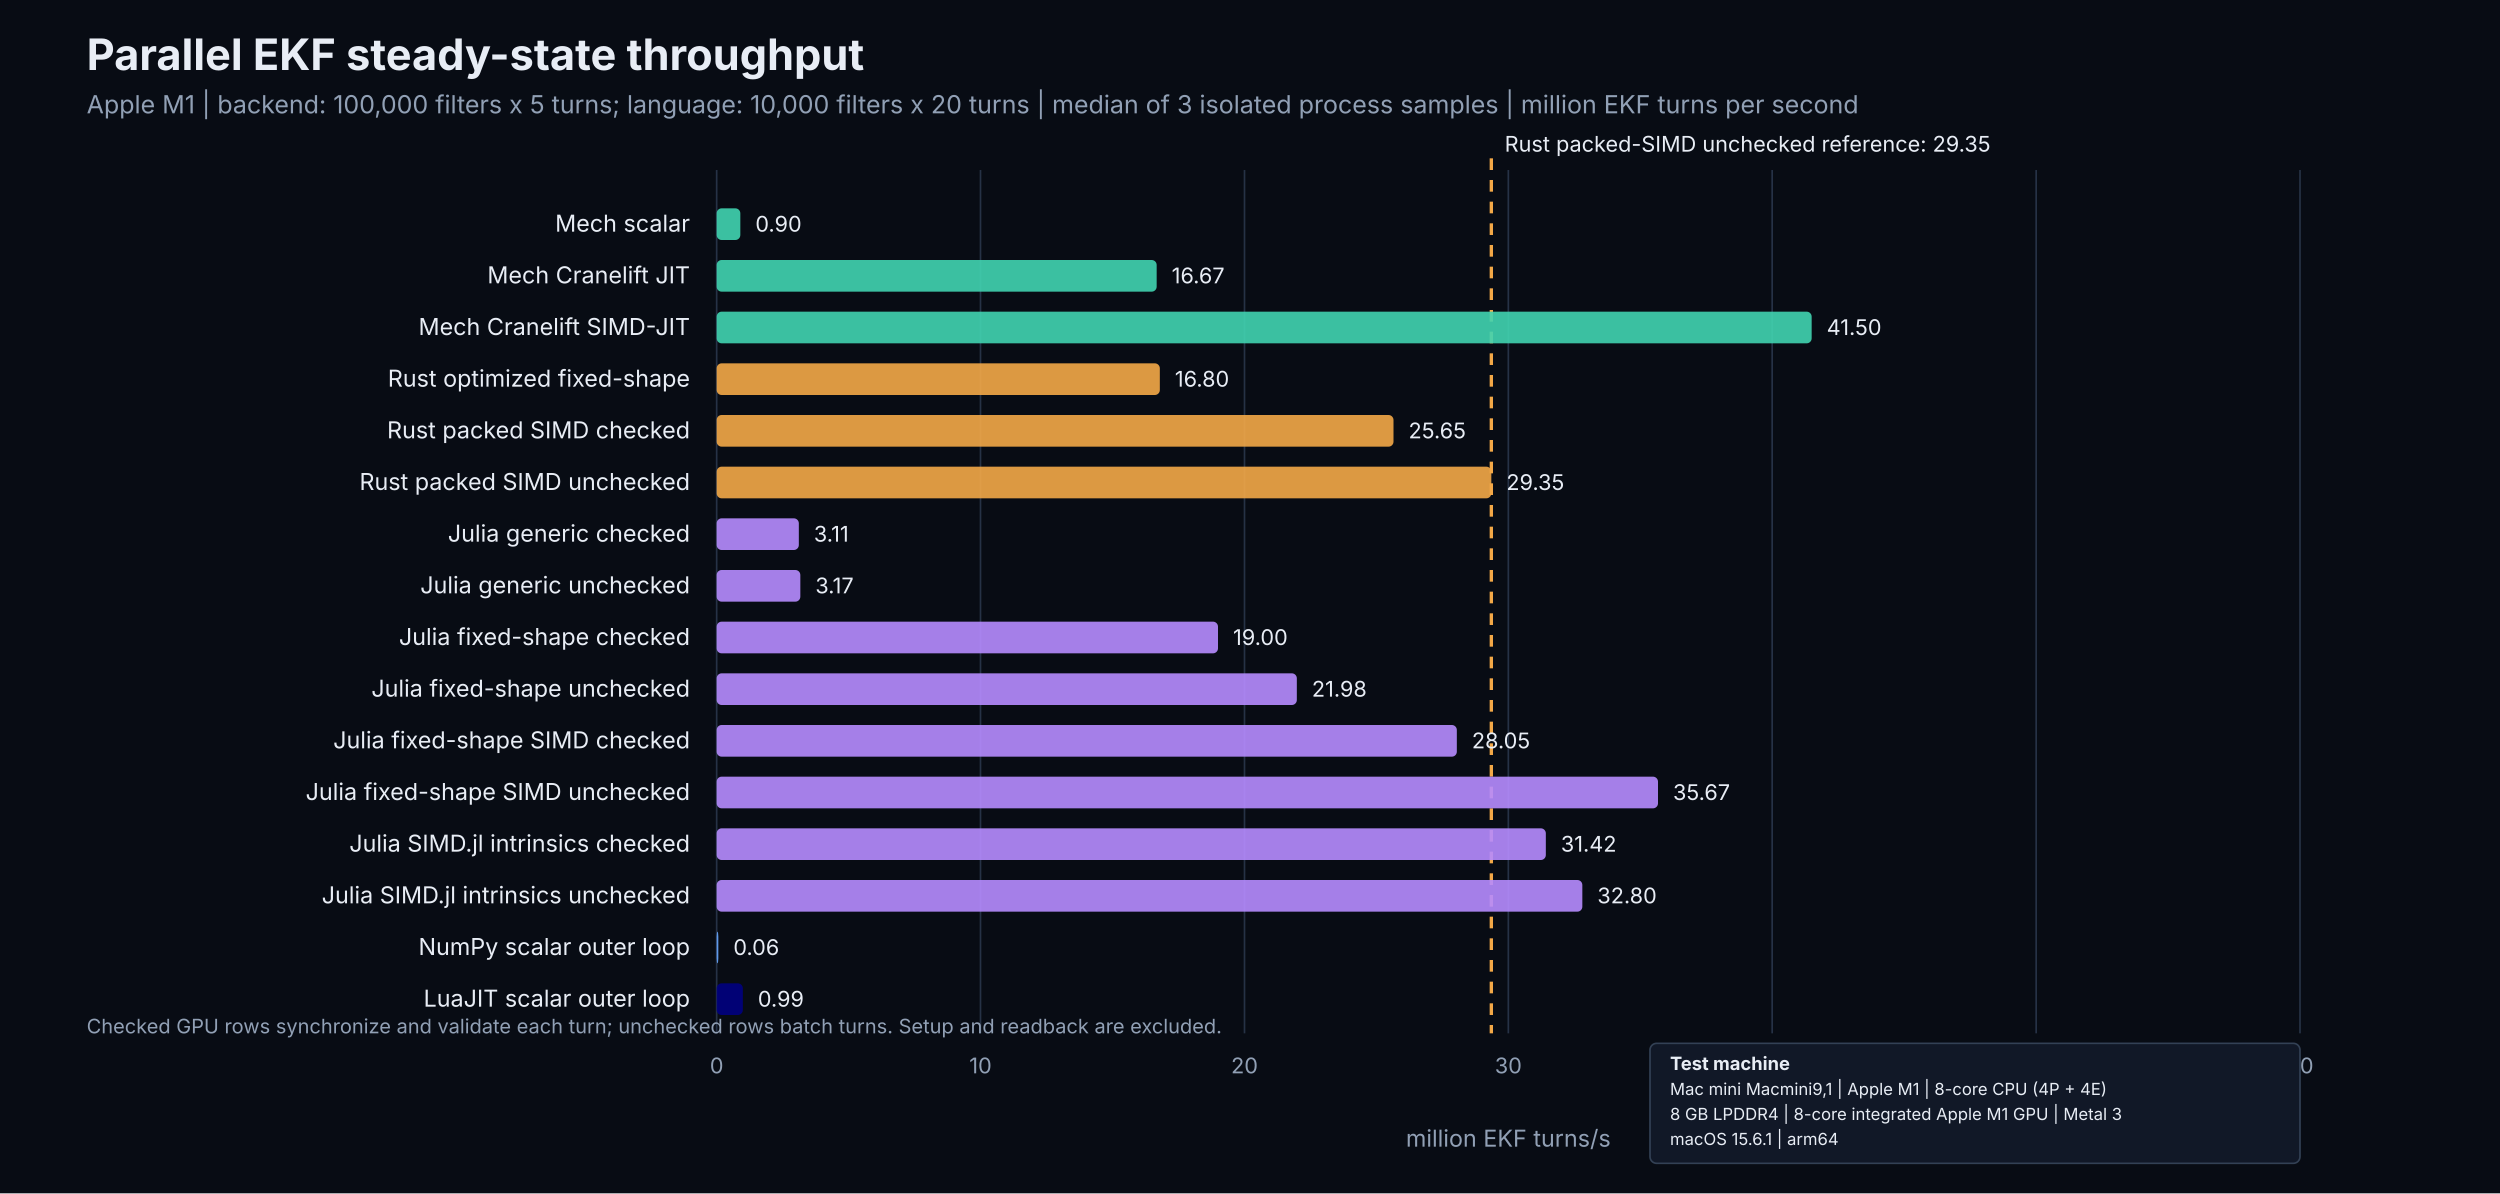
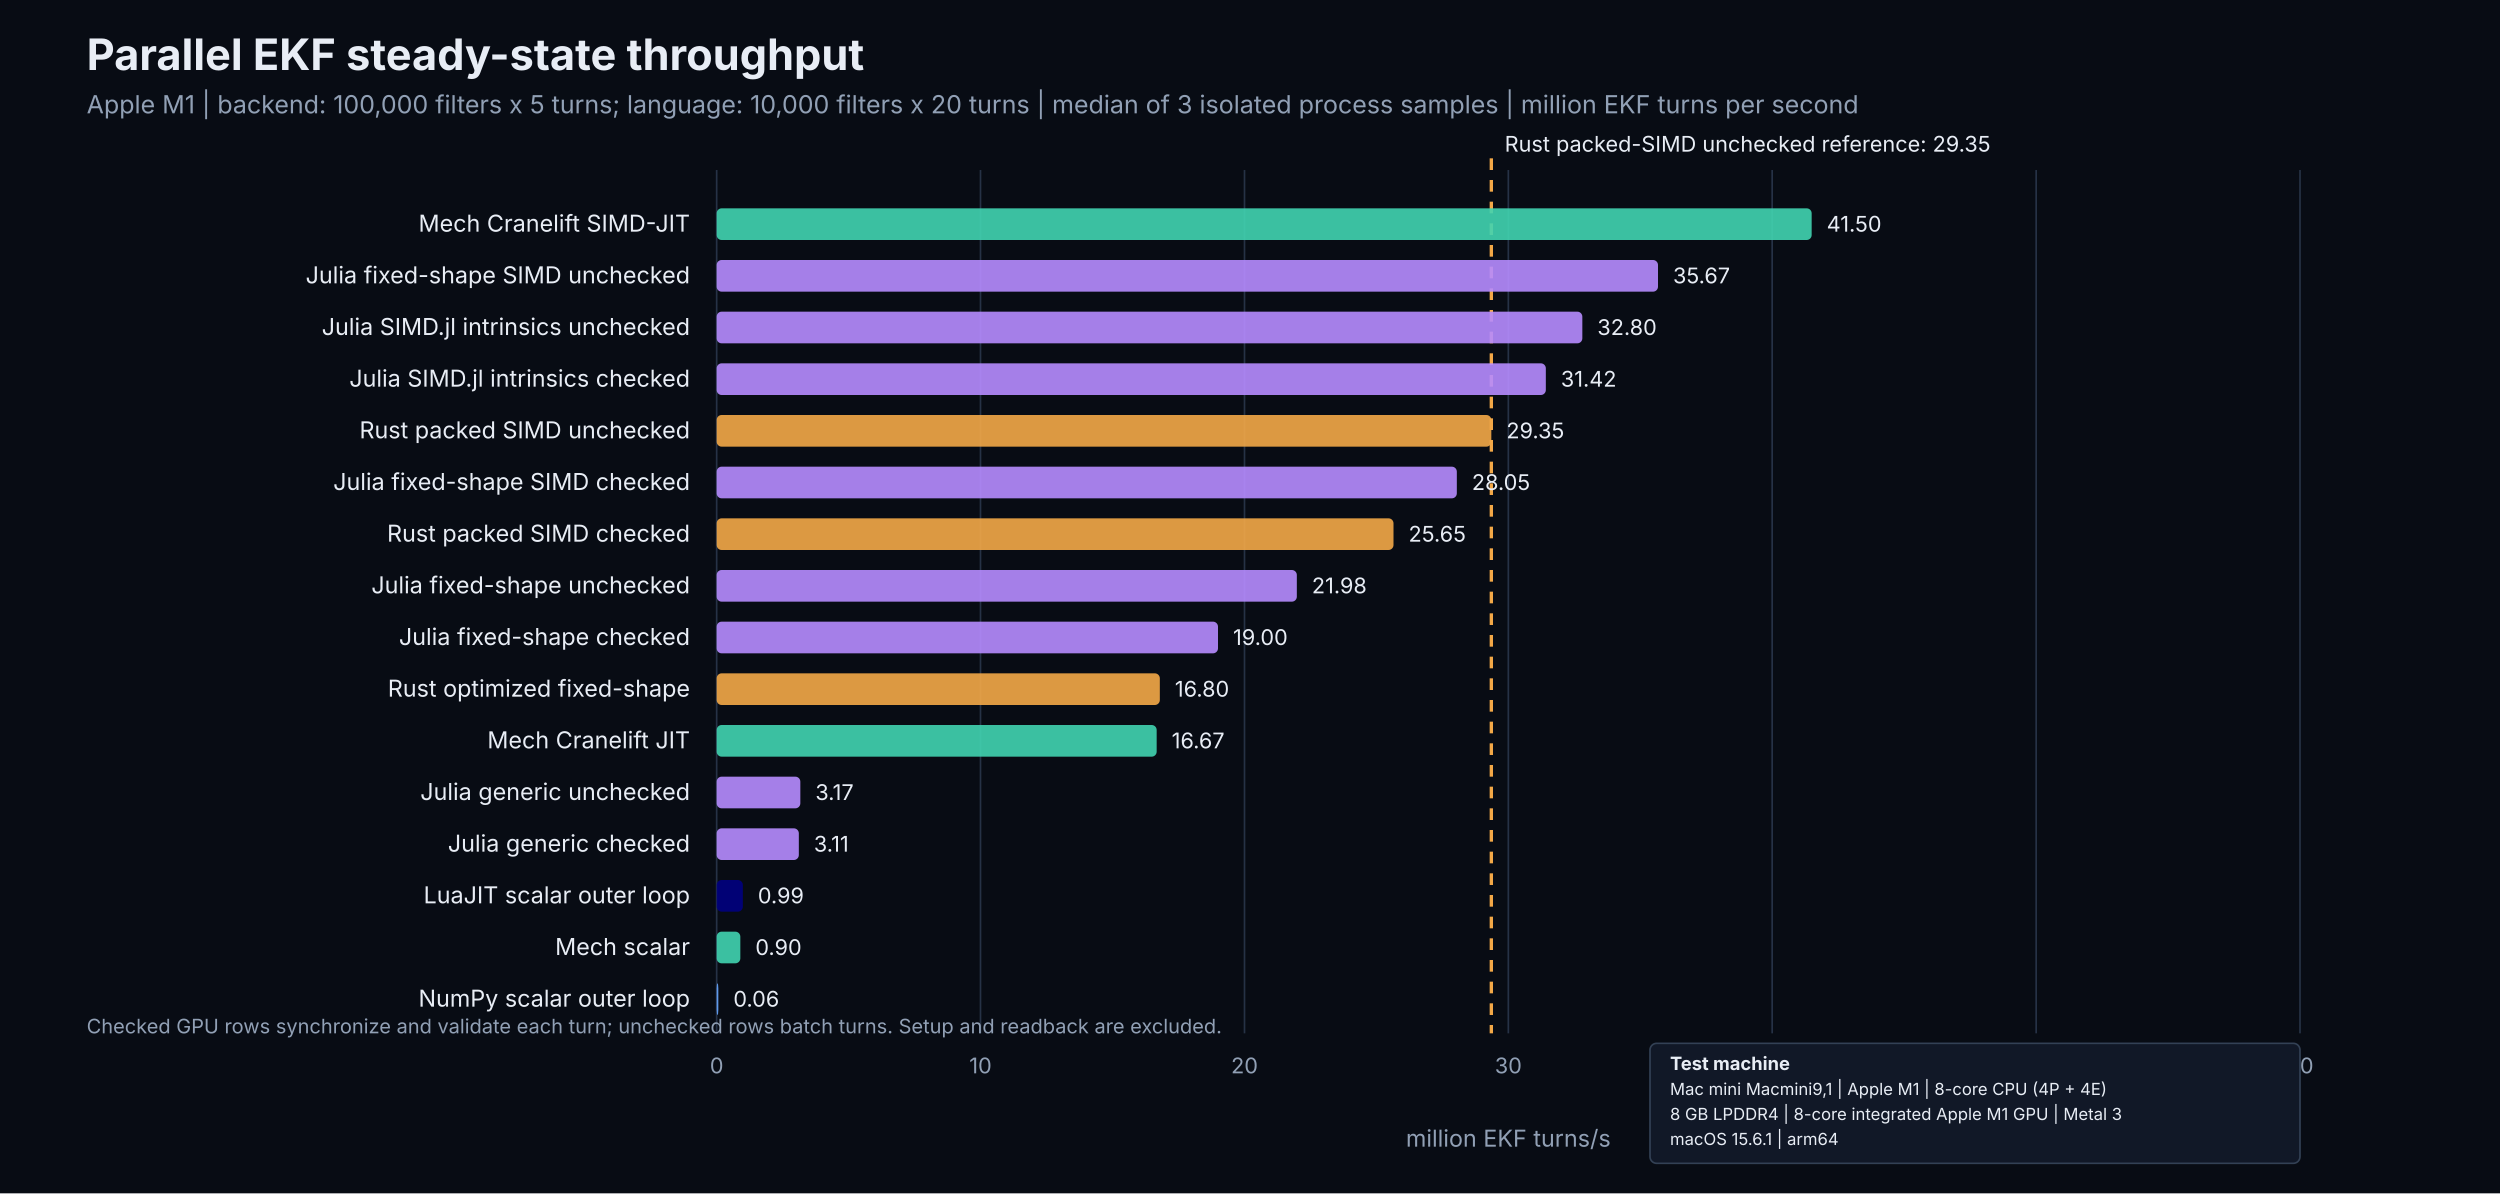
<svg xmlns="http://www.w3.org/2000/svg" width="1500" height="716" viewBox="0 0 1500 716">
  <rect width="100%" height="100%" fill="#080c14" />
  <style>text{font-family:-apple-system,BlinkMacSystemFont,"Segoe UI",sans-serif;fill:#e8edf5} .muted{fill:#91a0b5} .grid{stroke:#263246;stroke-width:1} .axis{fill:#91a0b5;font-size:13px} .label{font-size:14px} .value{font-size:13px;font-variant-numeric:tabular-nums}</style>
  <text x="52" y="42" font-size="26" font-weight="700">Parallel EKF steady-state throughput</text>
  <text x="52" y="68" class="muted" font-size="15">Apple M1 | backend: 100,000 filters x 5 turns; language: 10,000 filters x 20 turns | median of 3 isolated process samples | million EKF turns per second</text>
  <line x1="430.0" y1="102" x2="430.0" y2="620" class="grid" />
  <text x="430.0" y="644" text-anchor="middle" class="axis">0</text>
  <line x1="588.3" y1="102" x2="588.3" y2="620" class="grid" />
  <text x="588.3" y="644" text-anchor="middle" class="axis">10</text>
  <line x1="746.7" y1="102" x2="746.7" y2="620" class="grid" />
  <text x="746.7" y="644" text-anchor="middle" class="axis">20</text>
  <line x1="905.0" y1="102" x2="905.0" y2="620" class="grid" />
  <text x="905.0" y="644" text-anchor="middle" class="axis">30</text>
  <line x1="1063.3" y1="102" x2="1063.3" y2="620" class="grid" />
  <text x="1063.3" y="644" text-anchor="middle" class="axis">40</text>
  <line x1="1221.7" y1="102" x2="1221.7" y2="620" class="grid" />
  <text x="1221.7" y="644" text-anchor="middle" class="axis">50</text>
  <line x1="1380.0" y1="102" x2="1380.0" y2="620" class="grid" />
  <text x="1380.0" y="644" text-anchor="middle" class="axis">60</text>
  <text x="905.0" y="688" text-anchor="middle" class="muted" font-size="14">million EKF turns/s</text>
  <line x1="894.8" y1="95" x2="894.8" y2="620" stroke="#f3a847" stroke-width="2" stroke-dasharray="7 6" />
  <text x="902.8" y="91" fill="#f3a847" font-size="13">Rust packed-SIMD unchecked reference: 29.35</text>
-   <text x="414" y="139" text-anchor="end" class="label">Mech scalar</text>
-   <rect x="430" y="125" width="14.2" height="19" rx="3" fill="#40d4b0" opacity="0.9" />
-   <text x="453.2" y="139" class="value">0.90</text>
-   <text x="414" y="170" text-anchor="end" class="label">Mech Cranelift JIT</text>
-   <rect x="430" y="156" width="264.0" height="19" rx="3" fill="#40d4b0" opacity="0.9" />
-   <text x="703.0" y="170" class="value">16.67</text>
-   <text x="414" y="201" text-anchor="end" class="label">Mech Cranelift SIMD-JIT</text>
-   <rect x="430" y="187" width="657.0" height="19" rx="3" fill="#40d4b0" opacity="0.9" />
-   <text x="1096.0" y="201" class="value">41.50</text>
-   <text x="414" y="232" text-anchor="end" class="label">Rust optimized fixed-shape</text>
-   <rect x="430" y="218" width="265.9" height="19" rx="3" fill="#f3a847" opacity="0.9" />
-   <text x="704.9" y="232" class="value">16.80</text>
-   <text x="414" y="263" text-anchor="end" class="label">Rust packed SIMD checked</text>
-   <rect x="430" y="249" width="406.1" height="19" rx="3" fill="#f3a847" opacity="0.9" />
-   <text x="845.1" y="263" class="value">25.65</text>
-   <text x="414" y="294" text-anchor="end" class="label">Rust packed SIMD unchecked</text>
-   <rect x="430" y="280" width="464.8" height="19" rx="3" fill="#f3a847" opacity="0.9" />
-   <text x="903.8" y="294" class="value">29.35</text>
-   <text x="414" y="325" text-anchor="end" class="label">Julia generic checked</text>
-   <rect x="430" y="311" width="49.3" height="19" rx="3" fill="#b68cff" opacity="0.9" />
-   <text x="488.3" y="325" class="value">3.11</text>
-   <text x="414" y="356" text-anchor="end" class="label">Julia generic unchecked</text>
-   <rect x="430" y="342" width="50.2" height="19" rx="3" fill="#b68cff" opacity="0.9" />
-   <text x="489.2" y="356" class="value">3.17</text>
+   <text x="414" y="139" text-anchor="end" class="label">Mech Cranelift SIMD-JIT</text>
+   <rect x="430" y="125" width="657.0" height="19" rx="3" fill="#40d4b0" opacity="0.9" />
+   <text x="1096.0" y="139" class="value">41.50</text>
+   <text x="414" y="170" text-anchor="end" class="label">Julia fixed-shape SIMD unchecked</text>
+   <rect x="430" y="156" width="564.8" height="19" rx="3" fill="#b68cff" opacity="0.9" />
+   <text x="1003.8" y="170" class="value">35.67</text>
+   <text x="414" y="201" text-anchor="end" class="label">Julia SIMD.jl intrinsics unchecked</text>
+   <rect x="430" y="187" width="519.4" height="19" rx="3" fill="#b68cff" opacity="0.9" />
+   <text x="958.4" y="201" class="value">32.80</text>
+   <text x="414" y="232" text-anchor="end" class="label">Julia SIMD.jl intrinsics checked</text>
+   <rect x="430" y="218" width="497.5" height="19" rx="3" fill="#b68cff" opacity="0.9" />
+   <text x="936.5" y="232" class="value">31.42</text>
+   <text x="414" y="263" text-anchor="end" class="label">Rust packed SIMD unchecked</text>
+   <rect x="430" y="249" width="464.8" height="19" rx="3" fill="#f3a847" opacity="0.9" />
+   <text x="903.8" y="263" class="value">29.35</text>
+   <text x="414" y="294" text-anchor="end" class="label">Julia fixed-shape SIMD checked</text>
+   <rect x="430" y="280" width="444.1" height="19" rx="3" fill="#b68cff" opacity="0.9" />
+   <text x="883.1" y="294" class="value">28.05</text>
+   <text x="414" y="325" text-anchor="end" class="label">Rust packed SIMD checked</text>
+   <rect x="430" y="311" width="406.1" height="19" rx="3" fill="#f3a847" opacity="0.9" />
+   <text x="845.1" y="325" class="value">25.65</text>
+   <text x="414" y="356" text-anchor="end" class="label">Julia fixed-shape unchecked</text>
+   <rect x="430" y="342" width="348.1" height="19" rx="3" fill="#b68cff" opacity="0.9" />
+   <text x="787.1" y="356" class="value">21.98</text>
  <text x="414" y="387" text-anchor="end" class="label">Julia fixed-shape checked</text>
  <rect x="430" y="373" width="300.8" height="19" rx="3" fill="#b68cff" opacity="0.9" />
  <text x="739.8" y="387" class="value">19.00</text>
-   <text x="414" y="418" text-anchor="end" class="label">Julia fixed-shape unchecked</text>
-   <rect x="430" y="404" width="348.1" height="19" rx="3" fill="#b68cff" opacity="0.9" />
-   <text x="787.1" y="418" class="value">21.98</text>
-   <text x="414" y="449" text-anchor="end" class="label">Julia fixed-shape SIMD checked</text>
-   <rect x="430" y="435" width="444.1" height="19" rx="3" fill="#b68cff" opacity="0.9" />
-   <text x="883.1" y="449" class="value">28.05</text>
-   <text x="414" y="480" text-anchor="end" class="label">Julia fixed-shape SIMD unchecked</text>
-   <rect x="430" y="466" width="564.8" height="19" rx="3" fill="#b68cff" opacity="0.9" />
-   <text x="1003.8" y="480" class="value">35.67</text>
-   <text x="414" y="511" text-anchor="end" class="label">Julia SIMD.jl intrinsics checked</text>
-   <rect x="430" y="497" width="497.5" height="19" rx="3" fill="#b68cff" opacity="0.9" />
-   <text x="936.5" y="511" class="value">31.42</text>
-   <text x="414" y="542" text-anchor="end" class="label">Julia SIMD.jl intrinsics unchecked</text>
-   <rect x="430" y="528" width="519.4" height="19" rx="3" fill="#b68cff" opacity="0.9" />
-   <text x="958.4" y="542" class="value">32.80</text>
-   <text x="414" y="573" text-anchor="end" class="label">NumPy scalar outer loop</text>
-   <rect x="430" y="559" width="1.0" height="19" rx="3" fill="#66a6ff" opacity="0.9" />
-   <text x="440.0" y="573" class="value">0.06</text>
-   <text x="414" y="604" text-anchor="end" class="label">LuaJIT scalar outer loop</text>
-   <rect x="430" y="590" width="15.7" height="19" rx="3" fill="#000080" opacity="0.9" />
-   <text x="454.7" y="604" class="value">0.99</text>
+   <text x="414" y="418" text-anchor="end" class="label">Rust optimized fixed-shape</text>
+   <rect x="430" y="404" width="265.9" height="19" rx="3" fill="#f3a847" opacity="0.9" />
+   <text x="704.9" y="418" class="value">16.80</text>
+   <text x="414" y="449" text-anchor="end" class="label">Mech Cranelift JIT</text>
+   <rect x="430" y="435" width="264.0" height="19" rx="3" fill="#40d4b0" opacity="0.9" />
+   <text x="703.0" y="449" class="value">16.67</text>
+   <text x="414" y="480" text-anchor="end" class="label">Julia generic unchecked</text>
+   <rect x="430" y="466" width="50.2" height="19" rx="3" fill="#b68cff" opacity="0.9" />
+   <text x="489.2" y="480" class="value">3.17</text>
+   <text x="414" y="511" text-anchor="end" class="label">Julia generic checked</text>
+   <rect x="430" y="497" width="49.3" height="19" rx="3" fill="#b68cff" opacity="0.9" />
+   <text x="488.3" y="511" class="value">3.11</text>
+   <text x="414" y="542" text-anchor="end" class="label">LuaJIT scalar outer loop</text>
+   <rect x="430" y="528" width="15.7" height="19" rx="3" fill="#000080" opacity="0.9" />
+   <text x="454.7" y="542" class="value">0.99</text>
+   <text x="414" y="573" text-anchor="end" class="label">Mech scalar</text>
+   <rect x="430" y="559" width="14.2" height="19" rx="3" fill="#40d4b0" opacity="0.9" />
+   <text x="453.2" y="573" class="value">0.90</text>
+   <text x="414" y="604" text-anchor="end" class="label">NumPy scalar outer loop</text>
+   <rect x="430" y="590" width="1.0" height="19" rx="3" fill="#66a6ff" opacity="0.9" />
+   <text x="440.0" y="604" class="value">0.06</text>
  <text x="52" y="620" class="muted" font-size="12">Checked GPU rows synchronize and validate each turn; unchecked rows batch turns. Setup and readback are excluded.</text>
  <g aria-label="Test machine">
    <rect x="990" y="626" width="390" height="72" rx="4" fill="#111827" stroke="#334155" />
    <text x="1002" y="642" fill="#e8edf5" font-size="11" font-weight="700">Test machine</text>
    <text x="1002" y="657" fill="#91a0b5" font-size="10">Mac mini Macmini9,1 | Apple M1 | 8-core CPU (4P + 4E)</text>
    <text x="1002" y="672" fill="#91a0b5" font-size="10">8 GB LPDDR4 | 8-core integrated Apple M1 GPU | Metal 3</text>
    <text x="1002" y="687" fill="#91a0b5" font-size="10">macOS 15.6.1 | arm64</text>
  </g>
</svg>
